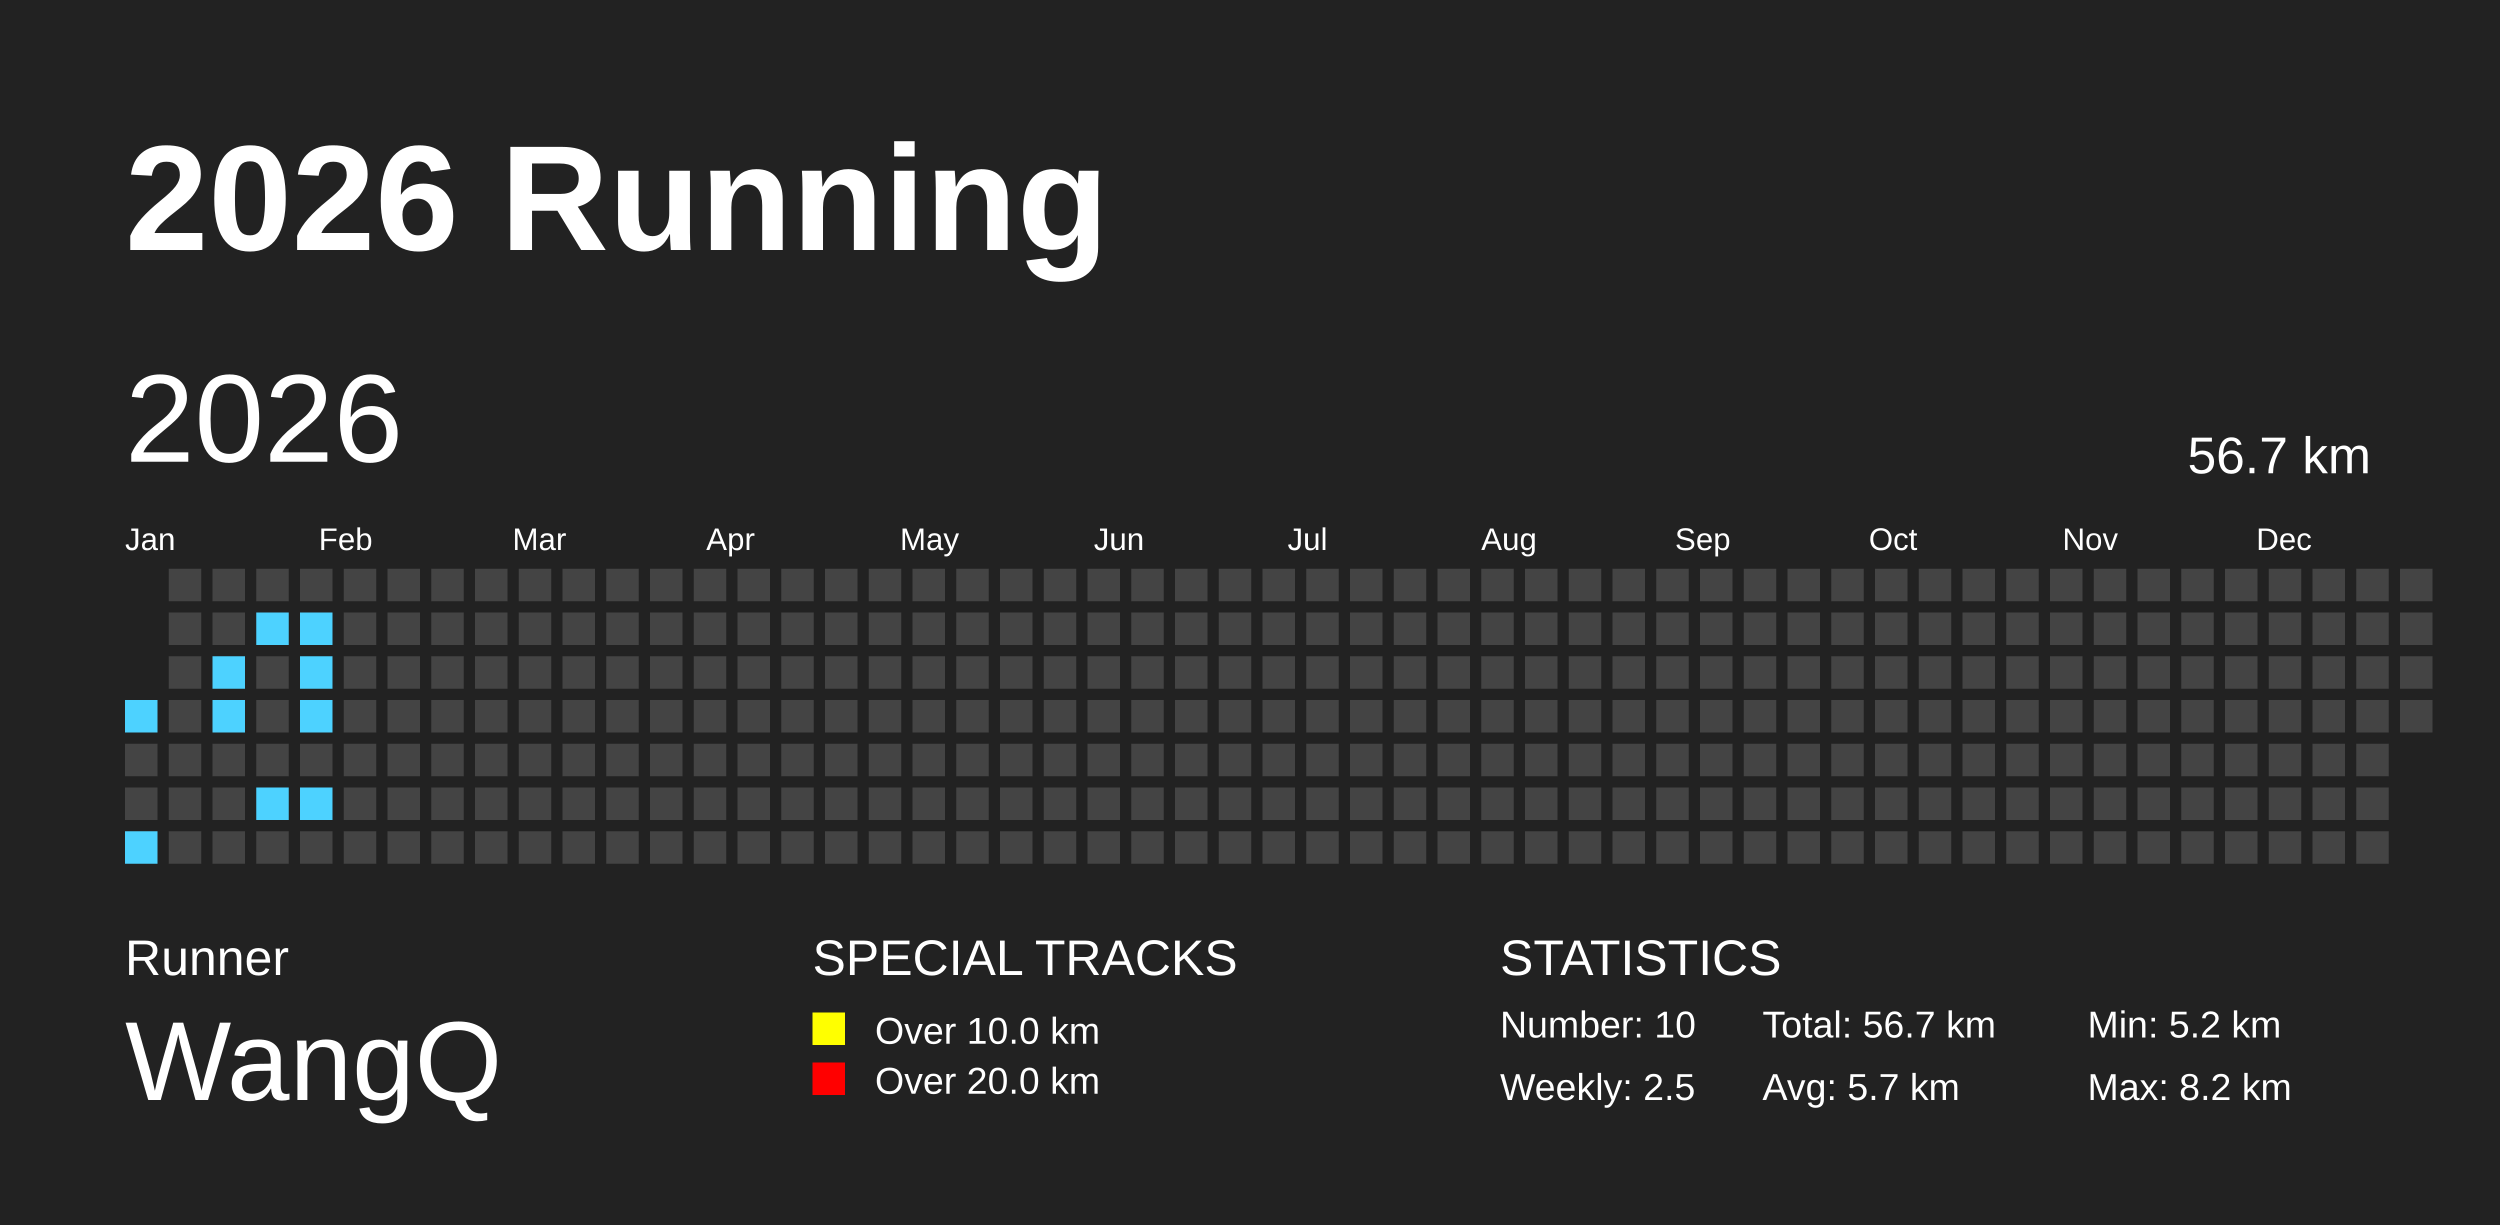
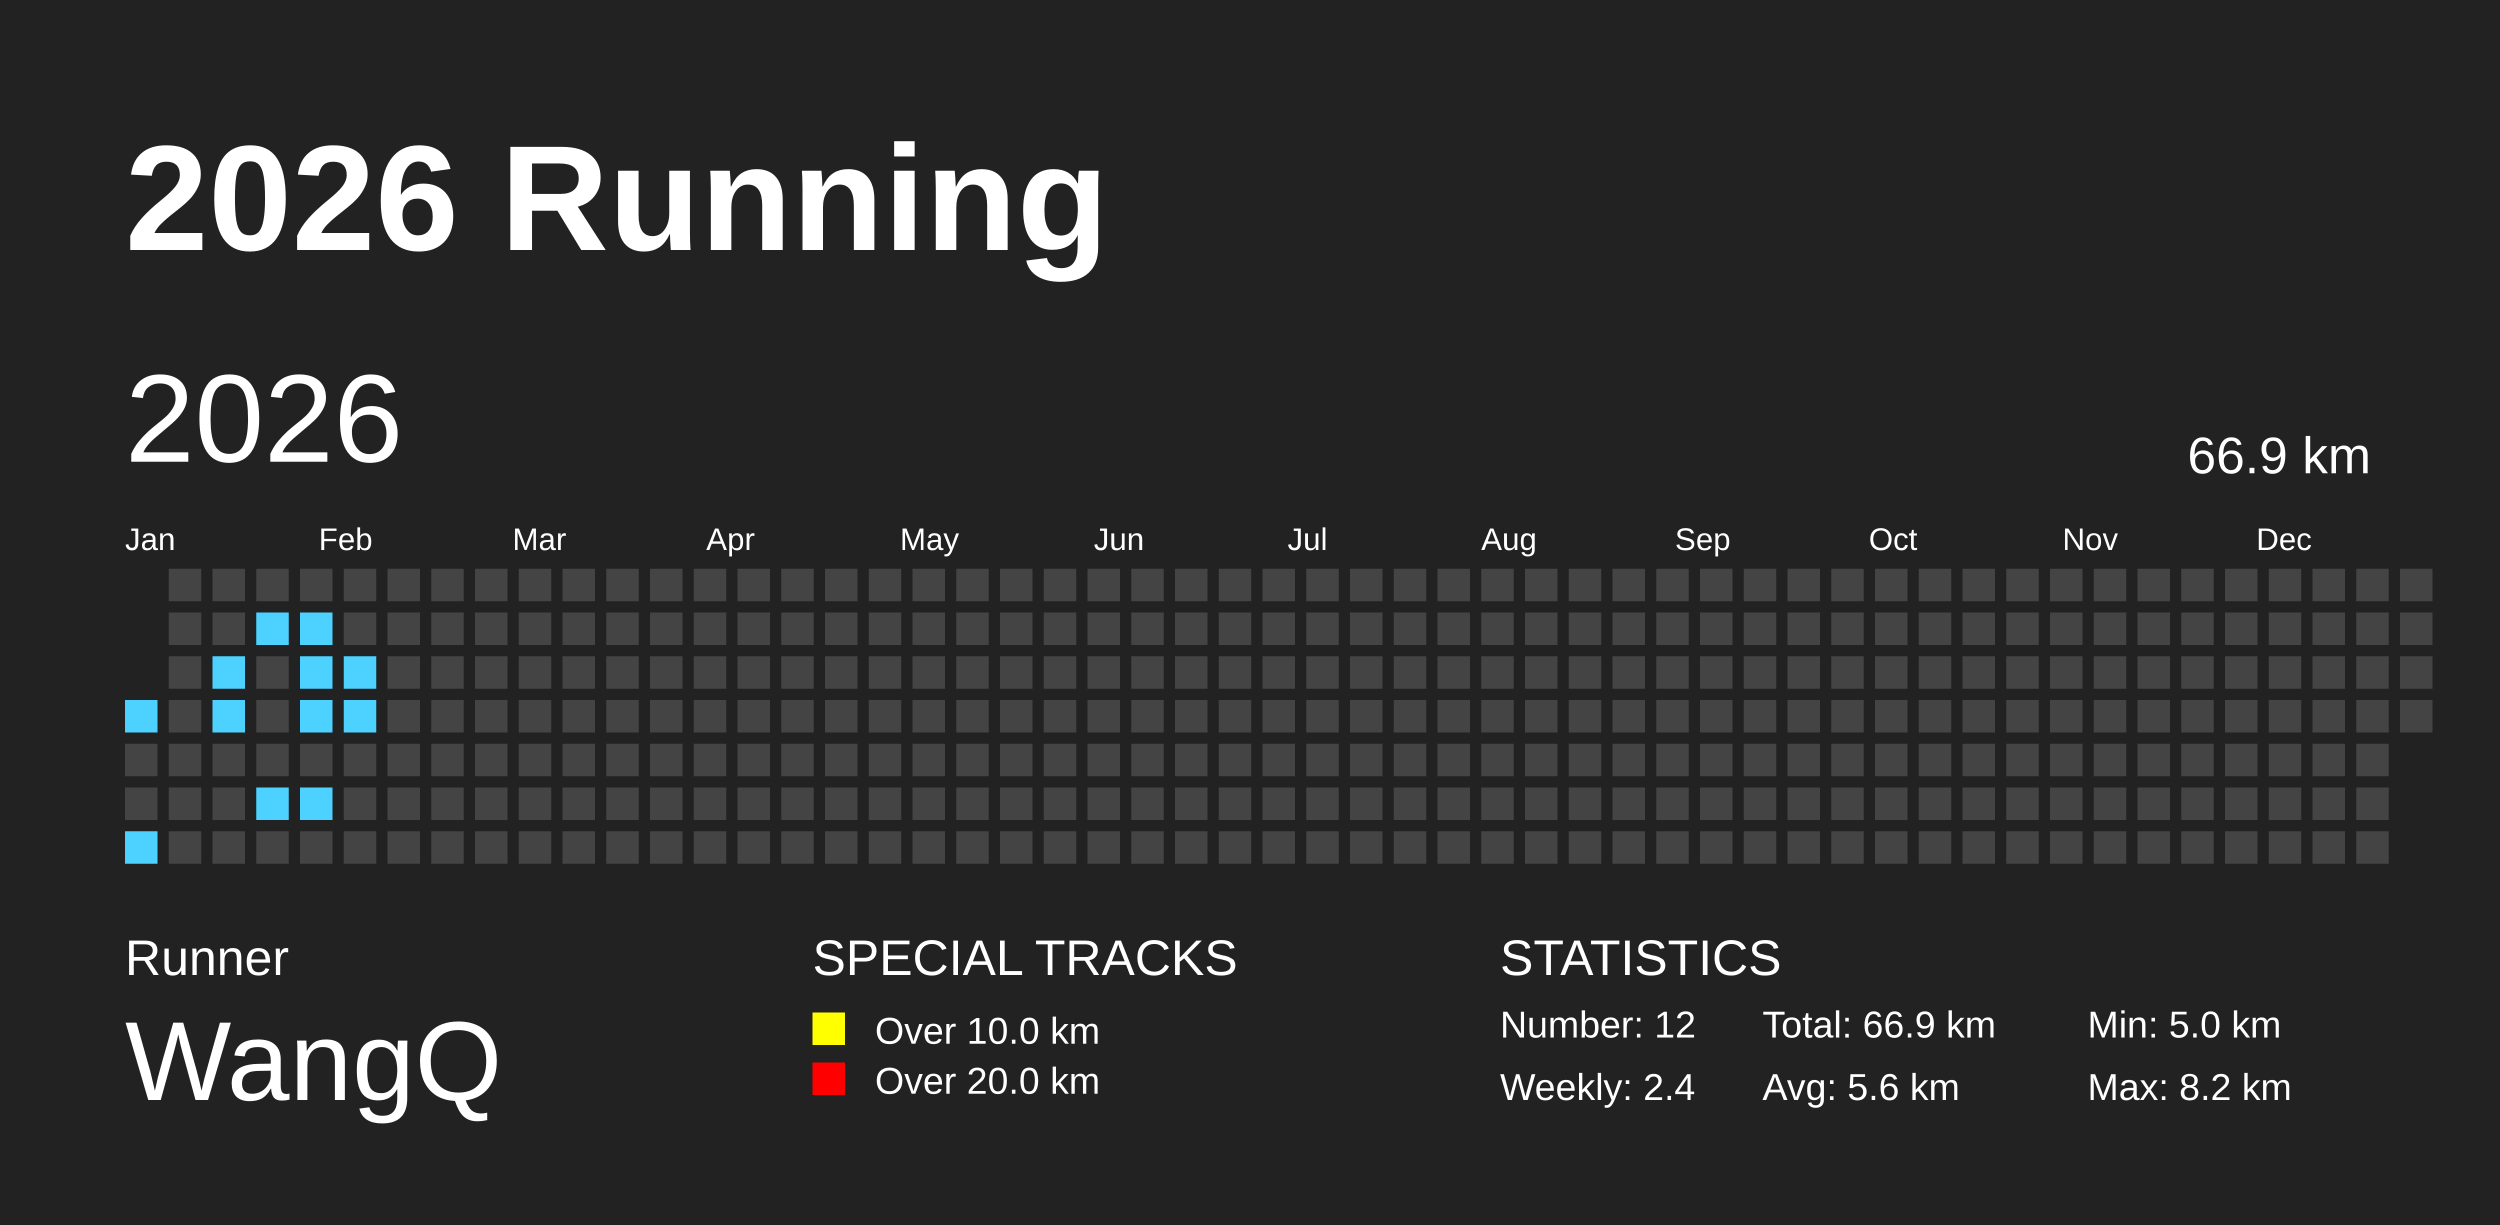
<svg xmlns="http://www.w3.org/2000/svg" baseProfile="full" height="98mm" version="1.1" viewBox="0,0,200,98" width="200mm">
  <defs />
  <rect fill="#222222" height="98" width="200" x="0" y="0" />
  <text fill="#FFFFFF" style="font-size:12px; font-family:Arial; font-weight:bold;" x="10" y="20">2026 Running</text>
  <text fill="#FFFFFF" style="font-size:4px; font-family:Arial" x="10" y="78">Runner</text>
  <text fill="#FFFFFF" style="font-size:9px; font-family:Arial" x="10" y="88">WangQ</text>
  <text fill="#FFFFFF" style="font-size:4px; font-family:Arial" x="65" y="78">SPECIAL TRACKS</text>
  <rect fill="yellow" height="2.6" width="2.6" x="65" y="81" />
  <text fill="#FFFFFF" style="font-size:3px; font-family:Arial" x="70" y="83.5">Over 10.0 km</text>
  <rect fill="red" height="2.6" width="2.6" x="65" y="85" />
  <text fill="#FFFFFF" style="font-size:3px; font-family:Arial" x="70" y="87.5">Over 20.0 km</text>
  <text fill="#FFFFFF" style="font-size:4px; font-family:Arial" x="120" y="78">STATISTICS</text>
-   <text fill="#FFFFFF" style="font-size:3px; font-family:Arial" x="120" y="83">Number: 10</text>
-   <text fill="#FFFFFF" style="font-size:3px; font-family:Arial" x="120" y="88">Weekly: 2.5</text>
-   <text fill="#FFFFFF" style="font-size:3px; font-family:Arial" x="141" y="83">Total: 56.7 km</text>
-   <text fill="#FFFFFF" style="font-size:3px; font-family:Arial" x="141" y="88">Avg: 5.7 km</text>
-   <text fill="#FFFFFF" style="font-size:3px; font-family:Arial" x="167" y="83">Min: 5.2 km</text>
+   <text fill="#FFFFFF" style="font-size:3px; font-family:Arial" x="120" y="83">Number: 12</text>
+   <text fill="#FFFFFF" style="font-size:3px; font-family:Arial" x="120" y="88">Weekly: 2.4</text>
+   <text fill="#FFFFFF" style="font-size:3px; font-family:Arial" x="141" y="83">Total: 66.9 km</text>
+   <text fill="#FFFFFF" style="font-size:3px; font-family:Arial" x="141" y="88">Avg: 5.6 km</text>
+   <text fill="#FFFFFF" style="font-size:3px; font-family:Arial" x="167" y="83">Min: 5.0 km</text>
  <text fill="#FFFFFF" style="font-size:3px; font-family:Arial" x="167" y="88">Max: 8.2 km</text>
  <text dominant-baseline="hanging" fill="#FFFFFF" style="font-size:10.0px; font-family:Arial;" x="10" y="30">2026</text>
-   <text dominant-baseline="hanging" fill="#FFFFFF" style="font-size:4.125px; font-family:Arial;" x="175" y="35">56.7 km</text>
+   <text dominant-baseline="hanging" fill="#FFFFFF" style="font-size:4.125px; font-family:Arial;" x="175" y="35">66.9 km</text>
  <text fill="#FFFFFF" style="font-size:2.5px; font-family:Arial" x="10.0" y="44">Jan</text>
  <text fill="#FFFFFF" style="font-size:2.5px; font-family:Arial" x="25.5" y="44">Feb</text>
  <text fill="#FFFFFF" style="font-size:2.5px; font-family:Arial" x="41.0" y="44">Mar</text>
  <text fill="#FFFFFF" style="font-size:2.5px; font-family:Arial" x="56.5" y="44">Apr</text>
  <text fill="#FFFFFF" style="font-size:2.5px; font-family:Arial" x="72.0" y="44">May</text>
  <text fill="#FFFFFF" style="font-size:2.5px; font-family:Arial" x="87.5" y="44">Jun</text>
  <text fill="#FFFFFF" style="font-size:2.5px; font-family:Arial" x="103.0" y="44">Jul</text>
  <text fill="#FFFFFF" style="font-size:2.5px; font-family:Arial" x="118.5" y="44">Aug</text>
  <text fill="#FFFFFF" style="font-size:2.5px; font-family:Arial" x="134.0" y="44">Sep</text>
  <text fill="#FFFFFF" style="font-size:2.5px; font-family:Arial" x="149.5" y="44">Oct</text>
  <text fill="#FFFFFF" style="font-size:2.5px; font-family:Arial" x="165.0" y="44">Nov</text>
  <text fill="#FFFFFF" style="font-size:2.5px; font-family:Arial" x="180.5" y="44">Dec</text>
  <rect fill="#4DD2FF" height="2.6" width="2.6" x="10.0" y="56.0" />
  <rect fill="#444444" height="2.6" width="2.6" x="10.0" y="59.5" />
  <rect fill="#444444" height="2.6" width="2.6" x="10.0" y="63.0" />
  <rect fill="#4DD2FF" height="2.6" width="2.6" x="10.0" y="66.5" />
  <rect fill="#444444" height="2.6" width="2.6" x="13.5" y="45.5" />
  <rect fill="#444444" height="2.6" width="2.6" x="13.5" y="49.0" />
  <rect fill="#444444" height="2.6" width="2.6" x="13.5" y="52.5" />
  <rect fill="#444444" height="2.6" width="2.6" x="13.5" y="56.0" />
  <rect fill="#444444" height="2.6" width="2.6" x="13.5" y="59.5" />
  <rect fill="#444444" height="2.6" width="2.6" x="13.5" y="63.0" />
  <rect fill="#444444" height="2.6" width="2.6" x="13.5" y="66.5" />
  <rect fill="#444444" height="2.6" width="2.6" x="17.0" y="45.5" />
  <rect fill="#444444" height="2.6" width="2.6" x="17.0" y="49.0" />
  <rect fill="#4DD2FF" height="2.6" width="2.6" x="17.0" y="52.5" />
  <rect fill="#4DD2FF" height="2.6" width="2.6" x="17.0" y="56.0" />
  <rect fill="#444444" height="2.6" width="2.6" x="17.0" y="59.5" />
  <rect fill="#444444" height="2.6" width="2.6" x="17.0" y="63.0" />
  <rect fill="#444444" height="2.6" width="2.6" x="17.0" y="66.5" />
  <rect fill="#444444" height="2.6" width="2.6" x="20.5" y="45.5" />
  <rect fill="#4DD2FF" height="2.6" width="2.6" x="20.5" y="49.0" />
  <rect fill="#444444" height="2.6" width="2.6" x="20.5" y="52.5" />
  <rect fill="#444444" height="2.6" width="2.6" x="20.5" y="56.0" />
  <rect fill="#444444" height="2.6" width="2.6" x="20.5" y="59.5" />
  <rect fill="#4DD2FF" height="2.6" width="2.6" x="20.5" y="63.0" />
  <rect fill="#444444" height="2.6" width="2.6" x="20.5" y="66.5" />
  <rect fill="#444444" height="2.6" width="2.6" x="24.0" y="45.5" />
  <rect fill="#4DD2FF" height="2.6" width="2.6" x="24.0" y="49.0" />
  <rect fill="#4DD2FF" height="2.6" width="2.6" x="24.0" y="52.5" />
  <rect fill="#4DD2FF" height="2.6" width="2.6" x="24.0" y="56.0" />
  <rect fill="#444444" height="2.6" width="2.6" x="24.0" y="59.5" />
  <rect fill="#4DD2FF" height="2.6" width="2.6" x="24.0" y="63.0" />
  <rect fill="#444444" height="2.6" width="2.6" x="24.0" y="66.5" />
  <rect fill="#444444" height="2.6" width="2.6" x="27.5" y="45.5" />
  <rect fill="#444444" height="2.6" width="2.6" x="27.5" y="49.0" />
-   <rect fill="#444444" height="2.6" width="2.6" x="27.5" y="52.5" />
-   <rect fill="#444444" height="2.6" width="2.6" x="27.5" y="56.0" />
+   <rect fill="#4DD2FF" height="2.6" width="2.6" x="27.5" y="52.5" />
+   <rect fill="#4DD2FF" height="2.6" width="2.6" x="27.5" y="56.0" />
  <rect fill="#444444" height="2.6" width="2.6" x="27.5" y="59.5" />
  <rect fill="#444444" height="2.6" width="2.6" x="27.5" y="63.0" />
  <rect fill="#444444" height="2.6" width="2.6" x="27.5" y="66.5" />
  <rect fill="#444444" height="2.6" width="2.6" x="31.0" y="45.5" />
  <rect fill="#444444" height="2.6" width="2.6" x="31.0" y="49.0" />
  <rect fill="#444444" height="2.6" width="2.6" x="31.0" y="52.5" />
  <rect fill="#444444" height="2.6" width="2.6" x="31.0" y="56.0" />
  <rect fill="#444444" height="2.6" width="2.6" x="31.0" y="59.5" />
  <rect fill="#444444" height="2.6" width="2.6" x="31.0" y="63.0" />
  <rect fill="#444444" height="2.6" width="2.6" x="31.0" y="66.5" />
  <rect fill="#444444" height="2.6" width="2.6" x="34.5" y="45.5" />
  <rect fill="#444444" height="2.6" width="2.6" x="34.5" y="49.0" />
  <rect fill="#444444" height="2.6" width="2.6" x="34.5" y="52.5" />
  <rect fill="#444444" height="2.6" width="2.6" x="34.5" y="56.0" />
  <rect fill="#444444" height="2.6" width="2.6" x="34.5" y="59.5" />
  <rect fill="#444444" height="2.6" width="2.6" x="34.5" y="63.0" />
  <rect fill="#444444" height="2.6" width="2.6" x="34.5" y="66.5" />
  <rect fill="#444444" height="2.6" width="2.6" x="38.0" y="45.5" />
  <rect fill="#444444" height="2.6" width="2.6" x="38.0" y="49.0" />
  <rect fill="#444444" height="2.6" width="2.6" x="38.0" y="52.5" />
  <rect fill="#444444" height="2.6" width="2.6" x="38.0" y="56.0" />
  <rect fill="#444444" height="2.6" width="2.6" x="38.0" y="59.5" />
  <rect fill="#444444" height="2.6" width="2.6" x="38.0" y="63.0" />
  <rect fill="#444444" height="2.6" width="2.6" x="38.0" y="66.5" />
  <rect fill="#444444" height="2.6" width="2.6" x="41.5" y="45.5" />
  <rect fill="#444444" height="2.6" width="2.6" x="41.5" y="49.0" />
  <rect fill="#444444" height="2.6" width="2.6" x="41.5" y="52.5" />
  <rect fill="#444444" height="2.6" width="2.6" x="41.5" y="56.0" />
  <rect fill="#444444" height="2.6" width="2.6" x="41.5" y="59.5" />
  <rect fill="#444444" height="2.6" width="2.6" x="41.5" y="63.0" />
  <rect fill="#444444" height="2.6" width="2.6" x="41.5" y="66.5" />
  <rect fill="#444444" height="2.6" width="2.6" x="45.0" y="45.5" />
  <rect fill="#444444" height="2.6" width="2.6" x="45.0" y="49.0" />
  <rect fill="#444444" height="2.6" width="2.6" x="45.0" y="52.5" />
  <rect fill="#444444" height="2.6" width="2.6" x="45.0" y="56.0" />
  <rect fill="#444444" height="2.6" width="2.6" x="45.0" y="59.5" />
  <rect fill="#444444" height="2.6" width="2.6" x="45.0" y="63.0" />
  <rect fill="#444444" height="2.6" width="2.6" x="45.0" y="66.5" />
  <rect fill="#444444" height="2.6" width="2.6" x="48.5" y="45.5" />
  <rect fill="#444444" height="2.6" width="2.6" x="48.5" y="49.0" />
  <rect fill="#444444" height="2.6" width="2.6" x="48.5" y="52.5" />
  <rect fill="#444444" height="2.6" width="2.6" x="48.5" y="56.0" />
  <rect fill="#444444" height="2.6" width="2.6" x="48.5" y="59.5" />
  <rect fill="#444444" height="2.6" width="2.6" x="48.5" y="63.0" />
  <rect fill="#444444" height="2.6" width="2.6" x="48.5" y="66.5" />
  <rect fill="#444444" height="2.6" width="2.6" x="52.0" y="45.5" />
  <rect fill="#444444" height="2.6" width="2.6" x="52.0" y="49.0" />
  <rect fill="#444444" height="2.6" width="2.6" x="52.0" y="52.5" />
  <rect fill="#444444" height="2.6" width="2.6" x="52.0" y="56.0" />
  <rect fill="#444444" height="2.6" width="2.6" x="52.0" y="59.5" />
  <rect fill="#444444" height="2.6" width="2.6" x="52.0" y="63.0" />
  <rect fill="#444444" height="2.6" width="2.6" x="52.0" y="66.5" />
  <rect fill="#444444" height="2.6" width="2.6" x="55.5" y="45.5" />
  <rect fill="#444444" height="2.6" width="2.6" x="55.5" y="49.0" />
  <rect fill="#444444" height="2.6" width="2.6" x="55.5" y="52.5" />
  <rect fill="#444444" height="2.6" width="2.6" x="55.5" y="56.0" />
  <rect fill="#444444" height="2.6" width="2.6" x="55.5" y="59.5" />
  <rect fill="#444444" height="2.6" width="2.6" x="55.5" y="63.0" />
  <rect fill="#444444" height="2.6" width="2.6" x="55.5" y="66.5" />
  <rect fill="#444444" height="2.6" width="2.6" x="59.0" y="45.5" />
  <rect fill="#444444" height="2.6" width="2.6" x="59.0" y="49.0" />
  <rect fill="#444444" height="2.6" width="2.6" x="59.0" y="52.5" />
  <rect fill="#444444" height="2.6" width="2.6" x="59.0" y="56.0" />
  <rect fill="#444444" height="2.6" width="2.6" x="59.0" y="59.5" />
  <rect fill="#444444" height="2.6" width="2.6" x="59.0" y="63.0" />
  <rect fill="#444444" height="2.6" width="2.6" x="59.0" y="66.5" />
  <rect fill="#444444" height="2.6" width="2.6" x="62.5" y="45.5" />
  <rect fill="#444444" height="2.6" width="2.6" x="62.5" y="49.0" />
  <rect fill="#444444" height="2.6" width="2.6" x="62.5" y="52.5" />
  <rect fill="#444444" height="2.6" width="2.6" x="62.5" y="56.0" />
  <rect fill="#444444" height="2.6" width="2.6" x="62.5" y="59.5" />
  <rect fill="#444444" height="2.6" width="2.6" x="62.5" y="63.0" />
  <rect fill="#444444" height="2.6" width="2.6" x="62.5" y="66.5" />
  <rect fill="#444444" height="2.6" width="2.6" x="66.0" y="45.5" />
  <rect fill="#444444" height="2.6" width="2.6" x="66.0" y="49.0" />
  <rect fill="#444444" height="2.6" width="2.6" x="66.0" y="52.5" />
  <rect fill="#444444" height="2.6" width="2.6" x="66.0" y="56.0" />
  <rect fill="#444444" height="2.6" width="2.6" x="66.0" y="59.5" />
  <rect fill="#444444" height="2.6" width="2.6" x="66.0" y="63.0" />
  <rect fill="#444444" height="2.6" width="2.6" x="66.0" y="66.5" />
  <rect fill="#444444" height="2.6" width="2.6" x="69.5" y="45.5" />
  <rect fill="#444444" height="2.6" width="2.6" x="69.5" y="49.0" />
  <rect fill="#444444" height="2.6" width="2.6" x="69.5" y="52.5" />
  <rect fill="#444444" height="2.6" width="2.6" x="69.5" y="56.0" />
  <rect fill="#444444" height="2.6" width="2.6" x="69.5" y="59.5" />
  <rect fill="#444444" height="2.6" width="2.6" x="69.5" y="63.0" />
  <rect fill="#444444" height="2.6" width="2.6" x="69.5" y="66.5" />
  <rect fill="#444444" height="2.6" width="2.6" x="73.0" y="45.5" />
  <rect fill="#444444" height="2.6" width="2.6" x="73.0" y="49.0" />
  <rect fill="#444444" height="2.6" width="2.6" x="73.0" y="52.5" />
  <rect fill="#444444" height="2.6" width="2.6" x="73.0" y="56.0" />
  <rect fill="#444444" height="2.6" width="2.6" x="73.0" y="59.5" />
  <rect fill="#444444" height="2.6" width="2.6" x="73.0" y="63.0" />
  <rect fill="#444444" height="2.6" width="2.6" x="73.0" y="66.5" />
  <rect fill="#444444" height="2.6" width="2.6" x="76.5" y="45.5" />
  <rect fill="#444444" height="2.6" width="2.6" x="76.5" y="49.0" />
  <rect fill="#444444" height="2.6" width="2.6" x="76.5" y="52.5" />
  <rect fill="#444444" height="2.6" width="2.6" x="76.5" y="56.0" />
  <rect fill="#444444" height="2.6" width="2.6" x="76.5" y="59.5" />
  <rect fill="#444444" height="2.6" width="2.6" x="76.5" y="63.0" />
  <rect fill="#444444" height="2.6" width="2.6" x="76.5" y="66.5" />
  <rect fill="#444444" height="2.6" width="2.6" x="80.0" y="45.5" />
  <rect fill="#444444" height="2.6" width="2.6" x="80.0" y="49.0" />
  <rect fill="#444444" height="2.6" width="2.6" x="80.0" y="52.5" />
  <rect fill="#444444" height="2.6" width="2.6" x="80.0" y="56.0" />
  <rect fill="#444444" height="2.6" width="2.6" x="80.0" y="59.5" />
  <rect fill="#444444" height="2.6" width="2.6" x="80.0" y="63.0" />
  <rect fill="#444444" height="2.6" width="2.6" x="80.0" y="66.5" />
  <rect fill="#444444" height="2.6" width="2.6" x="83.5" y="45.5" />
  <rect fill="#444444" height="2.6" width="2.6" x="83.5" y="49.0" />
  <rect fill="#444444" height="2.6" width="2.6" x="83.5" y="52.5" />
  <rect fill="#444444" height="2.6" width="2.6" x="83.5" y="56.0" />
  <rect fill="#444444" height="2.6" width="2.6" x="83.5" y="59.5" />
  <rect fill="#444444" height="2.6" width="2.6" x="83.5" y="63.0" />
  <rect fill="#444444" height="2.6" width="2.6" x="83.5" y="66.5" />
  <rect fill="#444444" height="2.6" width="2.6" x="87.0" y="45.5" />
  <rect fill="#444444" height="2.6" width="2.6" x="87.0" y="49.0" />
  <rect fill="#444444" height="2.6" width="2.6" x="87.0" y="52.5" />
  <rect fill="#444444" height="2.6" width="2.6" x="87.0" y="56.0" />
  <rect fill="#444444" height="2.6" width="2.6" x="87.0" y="59.5" />
  <rect fill="#444444" height="2.6" width="2.6" x="87.0" y="63.0" />
  <rect fill="#444444" height="2.6" width="2.6" x="87.0" y="66.5" />
  <rect fill="#444444" height="2.6" width="2.6" x="90.5" y="45.5" />
  <rect fill="#444444" height="2.6" width="2.6" x="90.5" y="49.0" />
  <rect fill="#444444" height="2.6" width="2.6" x="90.5" y="52.5" />
  <rect fill="#444444" height="2.6" width="2.6" x="90.5" y="56.0" />
  <rect fill="#444444" height="2.6" width="2.6" x="90.5" y="59.5" />
  <rect fill="#444444" height="2.6" width="2.6" x="90.5" y="63.0" />
  <rect fill="#444444" height="2.6" width="2.6" x="90.5" y="66.5" />
  <rect fill="#444444" height="2.6" width="2.6" x="94.0" y="45.5" />
  <rect fill="#444444" height="2.6" width="2.6" x="94.0" y="49.0" />
  <rect fill="#444444" height="2.6" width="2.6" x="94.0" y="52.5" />
  <rect fill="#444444" height="2.6" width="2.6" x="94.0" y="56.0" />
  <rect fill="#444444" height="2.6" width="2.6" x="94.0" y="59.5" />
  <rect fill="#444444" height="2.6" width="2.6" x="94.0" y="63.0" />
  <rect fill="#444444" height="2.6" width="2.6" x="94.0" y="66.5" />
  <rect fill="#444444" height="2.6" width="2.6" x="97.5" y="45.5" />
  <rect fill="#444444" height="2.6" width="2.6" x="97.5" y="49.0" />
  <rect fill="#444444" height="2.6" width="2.6" x="97.5" y="52.5" />
  <rect fill="#444444" height="2.6" width="2.6" x="97.5" y="56.0" />
  <rect fill="#444444" height="2.6" width="2.6" x="97.5" y="59.5" />
  <rect fill="#444444" height="2.6" width="2.6" x="97.5" y="63.0" />
  <rect fill="#444444" height="2.6" width="2.6" x="97.5" y="66.5" />
  <rect fill="#444444" height="2.6" width="2.6" x="101.0" y="45.5" />
  <rect fill="#444444" height="2.6" width="2.6" x="101.0" y="49.0" />
  <rect fill="#444444" height="2.6" width="2.6" x="101.0" y="52.5" />
  <rect fill="#444444" height="2.6" width="2.6" x="101.0" y="56.0" />
  <rect fill="#444444" height="2.6" width="2.6" x="101.0" y="59.5" />
  <rect fill="#444444" height="2.6" width="2.6" x="101.0" y="63.0" />
  <rect fill="#444444" height="2.6" width="2.6" x="101.0" y="66.5" />
  <rect fill="#444444" height="2.6" width="2.6" x="104.5" y="45.5" />
  <rect fill="#444444" height="2.6" width="2.6" x="104.5" y="49.0" />
  <rect fill="#444444" height="2.6" width="2.6" x="104.5" y="52.5" />
  <rect fill="#444444" height="2.6" width="2.6" x="104.5" y="56.0" />
  <rect fill="#444444" height="2.6" width="2.6" x="104.5" y="59.5" />
  <rect fill="#444444" height="2.6" width="2.6" x="104.5" y="63.0" />
  <rect fill="#444444" height="2.6" width="2.6" x="104.5" y="66.5" />
  <rect fill="#444444" height="2.6" width="2.6" x="108.0" y="45.5" />
  <rect fill="#444444" height="2.6" width="2.6" x="108.0" y="49.0" />
  <rect fill="#444444" height="2.6" width="2.6" x="108.0" y="52.5" />
  <rect fill="#444444" height="2.6" width="2.6" x="108.0" y="56.0" />
  <rect fill="#444444" height="2.6" width="2.6" x="108.0" y="59.5" />
  <rect fill="#444444" height="2.6" width="2.6" x="108.0" y="63.0" />
  <rect fill="#444444" height="2.6" width="2.6" x="108.0" y="66.5" />
  <rect fill="#444444" height="2.6" width="2.6" x="111.5" y="45.5" />
  <rect fill="#444444" height="2.6" width="2.6" x="111.5" y="49.0" />
  <rect fill="#444444" height="2.6" width="2.6" x="111.5" y="52.5" />
  <rect fill="#444444" height="2.6" width="2.6" x="111.5" y="56.0" />
  <rect fill="#444444" height="2.6" width="2.6" x="111.5" y="59.5" />
  <rect fill="#444444" height="2.6" width="2.6" x="111.5" y="63.0" />
  <rect fill="#444444" height="2.6" width="2.6" x="111.5" y="66.5" />
  <rect fill="#444444" height="2.6" width="2.6" x="115.0" y="45.5" />
  <rect fill="#444444" height="2.6" width="2.6" x="115.0" y="49.0" />
  <rect fill="#444444" height="2.6" width="2.6" x="115.0" y="52.5" />
  <rect fill="#444444" height="2.6" width="2.6" x="115.0" y="56.0" />
  <rect fill="#444444" height="2.6" width="2.6" x="115.0" y="59.5" />
  <rect fill="#444444" height="2.6" width="2.6" x="115.0" y="63.0" />
  <rect fill="#444444" height="2.6" width="2.6" x="115.0" y="66.5" />
  <rect fill="#444444" height="2.6" width="2.6" x="118.5" y="45.5" />
  <rect fill="#444444" height="2.6" width="2.6" x="118.5" y="49.0" />
  <rect fill="#444444" height="2.6" width="2.6" x="118.5" y="52.5" />
  <rect fill="#444444" height="2.6" width="2.6" x="118.5" y="56.0" />
  <rect fill="#444444" height="2.6" width="2.6" x="118.5" y="59.5" />
  <rect fill="#444444" height="2.6" width="2.6" x="118.5" y="63.0" />
  <rect fill="#444444" height="2.6" width="2.6" x="118.5" y="66.5" />
  <rect fill="#444444" height="2.6" width="2.6" x="122.0" y="45.5" />
  <rect fill="#444444" height="2.6" width="2.6" x="122.0" y="49.0" />
  <rect fill="#444444" height="2.6" width="2.6" x="122.0" y="52.5" />
  <rect fill="#444444" height="2.6" width="2.6" x="122.0" y="56.0" />
  <rect fill="#444444" height="2.6" width="2.6" x="122.0" y="59.5" />
  <rect fill="#444444" height="2.6" width="2.6" x="122.0" y="63.0" />
  <rect fill="#444444" height="2.6" width="2.6" x="122.0" y="66.5" />
  <rect fill="#444444" height="2.6" width="2.6" x="125.5" y="45.5" />
  <rect fill="#444444" height="2.6" width="2.6" x="125.5" y="49.0" />
  <rect fill="#444444" height="2.6" width="2.6" x="125.5" y="52.5" />
  <rect fill="#444444" height="2.6" width="2.6" x="125.5" y="56.0" />
  <rect fill="#444444" height="2.6" width="2.6" x="125.5" y="59.5" />
  <rect fill="#444444" height="2.6" width="2.6" x="125.5" y="63.0" />
  <rect fill="#444444" height="2.6" width="2.6" x="125.5" y="66.5" />
  <rect fill="#444444" height="2.6" width="2.6" x="129.0" y="45.5" />
  <rect fill="#444444" height="2.6" width="2.6" x="129.0" y="49.0" />
  <rect fill="#444444" height="2.6" width="2.6" x="129.0" y="52.5" />
  <rect fill="#444444" height="2.6" width="2.6" x="129.0" y="56.0" />
  <rect fill="#444444" height="2.6" width="2.6" x="129.0" y="59.5" />
  <rect fill="#444444" height="2.6" width="2.6" x="129.0" y="63.0" />
  <rect fill="#444444" height="2.6" width="2.6" x="129.0" y="66.5" />
  <rect fill="#444444" height="2.6" width="2.6" x="132.5" y="45.5" />
  <rect fill="#444444" height="2.6" width="2.6" x="132.5" y="49.0" />
  <rect fill="#444444" height="2.6" width="2.6" x="132.5" y="52.5" />
  <rect fill="#444444" height="2.6" width="2.6" x="132.5" y="56.0" />
  <rect fill="#444444" height="2.6" width="2.6" x="132.5" y="59.5" />
  <rect fill="#444444" height="2.6" width="2.6" x="132.5" y="63.0" />
  <rect fill="#444444" height="2.6" width="2.6" x="132.5" y="66.5" />
  <rect fill="#444444" height="2.6" width="2.6" x="136.0" y="45.5" />
  <rect fill="#444444" height="2.6" width="2.6" x="136.0" y="49.0" />
  <rect fill="#444444" height="2.6" width="2.6" x="136.0" y="52.5" />
  <rect fill="#444444" height="2.6" width="2.6" x="136.0" y="56.0" />
  <rect fill="#444444" height="2.6" width="2.6" x="136.0" y="59.5" />
  <rect fill="#444444" height="2.6" width="2.6" x="136.0" y="63.0" />
  <rect fill="#444444" height="2.6" width="2.6" x="136.0" y="66.5" />
  <rect fill="#444444" height="2.6" width="2.6" x="139.5" y="45.5" />
  <rect fill="#444444" height="2.6" width="2.6" x="139.5" y="49.0" />
  <rect fill="#444444" height="2.6" width="2.6" x="139.5" y="52.5" />
  <rect fill="#444444" height="2.6" width="2.6" x="139.5" y="56.0" />
  <rect fill="#444444" height="2.6" width="2.6" x="139.5" y="59.5" />
  <rect fill="#444444" height="2.6" width="2.6" x="139.5" y="63.0" />
  <rect fill="#444444" height="2.6" width="2.6" x="139.5" y="66.5" />
  <rect fill="#444444" height="2.6" width="2.6" x="143.0" y="45.5" />
  <rect fill="#444444" height="2.6" width="2.6" x="143.0" y="49.0" />
  <rect fill="#444444" height="2.6" width="2.6" x="143.0" y="52.5" />
  <rect fill="#444444" height="2.6" width="2.6" x="143.0" y="56.0" />
  <rect fill="#444444" height="2.6" width="2.6" x="143.0" y="59.5" />
  <rect fill="#444444" height="2.6" width="2.6" x="143.0" y="63.0" />
  <rect fill="#444444" height="2.6" width="2.6" x="143.0" y="66.5" />
  <rect fill="#444444" height="2.6" width="2.6" x="146.5" y="45.5" />
  <rect fill="#444444" height="2.6" width="2.6" x="146.5" y="49.0" />
  <rect fill="#444444" height="2.6" width="2.6" x="146.5" y="52.5" />
  <rect fill="#444444" height="2.6" width="2.6" x="146.5" y="56.0" />
  <rect fill="#444444" height="2.6" width="2.6" x="146.5" y="59.5" />
  <rect fill="#444444" height="2.6" width="2.6" x="146.5" y="63.0" />
  <rect fill="#444444" height="2.6" width="2.6" x="146.5" y="66.5" />
  <rect fill="#444444" height="2.6" width="2.6" x="150.0" y="45.5" />
  <rect fill="#444444" height="2.6" width="2.6" x="150.0" y="49.0" />
  <rect fill="#444444" height="2.6" width="2.6" x="150.0" y="52.5" />
  <rect fill="#444444" height="2.6" width="2.6" x="150.0" y="56.0" />
  <rect fill="#444444" height="2.6" width="2.6" x="150.0" y="59.5" />
  <rect fill="#444444" height="2.6" width="2.6" x="150.0" y="63.0" />
  <rect fill="#444444" height="2.6" width="2.6" x="150.0" y="66.5" />
  <rect fill="#444444" height="2.6" width="2.6" x="153.5" y="45.5" />
  <rect fill="#444444" height="2.6" width="2.6" x="153.5" y="49.0" />
  <rect fill="#444444" height="2.6" width="2.6" x="153.5" y="52.5" />
  <rect fill="#444444" height="2.6" width="2.6" x="153.5" y="56.0" />
  <rect fill="#444444" height="2.6" width="2.6" x="153.5" y="59.5" />
  <rect fill="#444444" height="2.6" width="2.6" x="153.5" y="63.0" />
  <rect fill="#444444" height="2.6" width="2.6" x="153.5" y="66.5" />
  <rect fill="#444444" height="2.6" width="2.6" x="157.0" y="45.5" />
  <rect fill="#444444" height="2.6" width="2.6" x="157.0" y="49.0" />
  <rect fill="#444444" height="2.6" width="2.6" x="157.0" y="52.5" />
  <rect fill="#444444" height="2.6" width="2.6" x="157.0" y="56.0" />
  <rect fill="#444444" height="2.6" width="2.6" x="157.0" y="59.5" />
  <rect fill="#444444" height="2.6" width="2.6" x="157.0" y="63.0" />
  <rect fill="#444444" height="2.6" width="2.6" x="157.0" y="66.5" />
  <rect fill="#444444" height="2.6" width="2.6" x="160.5" y="45.5" />
  <rect fill="#444444" height="2.6" width="2.6" x="160.5" y="49.0" />
  <rect fill="#444444" height="2.6" width="2.6" x="160.5" y="52.5" />
  <rect fill="#444444" height="2.6" width="2.6" x="160.5" y="56.0" />
  <rect fill="#444444" height="2.6" width="2.6" x="160.5" y="59.5" />
  <rect fill="#444444" height="2.6" width="2.6" x="160.5" y="63.0" />
  <rect fill="#444444" height="2.6" width="2.6" x="160.5" y="66.5" />
  <rect fill="#444444" height="2.6" width="2.6" x="164.0" y="45.5" />
  <rect fill="#444444" height="2.6" width="2.6" x="164.0" y="49.0" />
  <rect fill="#444444" height="2.6" width="2.6" x="164.0" y="52.5" />
  <rect fill="#444444" height="2.6" width="2.6" x="164.0" y="56.0" />
  <rect fill="#444444" height="2.6" width="2.6" x="164.0" y="59.5" />
  <rect fill="#444444" height="2.6" width="2.6" x="164.0" y="63.0" />
  <rect fill="#444444" height="2.6" width="2.6" x="164.0" y="66.5" />
  <rect fill="#444444" height="2.6" width="2.6" x="167.5" y="45.5" />
  <rect fill="#444444" height="2.6" width="2.6" x="167.5" y="49.0" />
  <rect fill="#444444" height="2.6" width="2.6" x="167.5" y="52.5" />
  <rect fill="#444444" height="2.6" width="2.6" x="167.5" y="56.0" />
  <rect fill="#444444" height="2.6" width="2.6" x="167.5" y="59.5" />
  <rect fill="#444444" height="2.6" width="2.6" x="167.5" y="63.0" />
  <rect fill="#444444" height="2.6" width="2.6" x="167.5" y="66.5" />
  <rect fill="#444444" height="2.6" width="2.6" x="171.0" y="45.5" />
  <rect fill="#444444" height="2.6" width="2.6" x="171.0" y="49.0" />
  <rect fill="#444444" height="2.6" width="2.6" x="171.0" y="52.5" />
  <rect fill="#444444" height="2.6" width="2.6" x="171.0" y="56.0" />
  <rect fill="#444444" height="2.6" width="2.6" x="171.0" y="59.5" />
  <rect fill="#444444" height="2.6" width="2.6" x="171.0" y="63.0" />
  <rect fill="#444444" height="2.6" width="2.6" x="171.0" y="66.5" />
  <rect fill="#444444" height="2.6" width="2.6" x="174.5" y="45.5" />
  <rect fill="#444444" height="2.6" width="2.6" x="174.5" y="49.0" />
  <rect fill="#444444" height="2.6" width="2.6" x="174.5" y="52.5" />
  <rect fill="#444444" height="2.6" width="2.6" x="174.5" y="56.0" />
  <rect fill="#444444" height="2.6" width="2.6" x="174.5" y="59.5" />
  <rect fill="#444444" height="2.6" width="2.6" x="174.5" y="63.0" />
  <rect fill="#444444" height="2.6" width="2.6" x="174.5" y="66.5" />
  <rect fill="#444444" height="2.6" width="2.6" x="178.0" y="45.5" />
  <rect fill="#444444" height="2.6" width="2.6" x="178.0" y="49.0" />
  <rect fill="#444444" height="2.6" width="2.6" x="178.0" y="52.5" />
  <rect fill="#444444" height="2.6" width="2.6" x="178.0" y="56.0" />
  <rect fill="#444444" height="2.6" width="2.6" x="178.0" y="59.5" />
  <rect fill="#444444" height="2.6" width="2.6" x="178.0" y="63.0" />
  <rect fill="#444444" height="2.6" width="2.6" x="178.0" y="66.5" />
  <rect fill="#444444" height="2.6" width="2.6" x="181.5" y="45.5" />
  <rect fill="#444444" height="2.6" width="2.6" x="181.5" y="49.0" />
  <rect fill="#444444" height="2.6" width="2.6" x="181.5" y="52.5" />
  <rect fill="#444444" height="2.6" width="2.6" x="181.5" y="56.0" />
  <rect fill="#444444" height="2.6" width="2.6" x="181.5" y="59.5" />
  <rect fill="#444444" height="2.6" width="2.6" x="181.5" y="63.0" />
  <rect fill="#444444" height="2.6" width="2.6" x="181.5" y="66.5" />
  <rect fill="#444444" height="2.6" width="2.6" x="185.0" y="45.5" />
  <rect fill="#444444" height="2.6" width="2.6" x="185.0" y="49.0" />
  <rect fill="#444444" height="2.6" width="2.6" x="185.0" y="52.5" />
  <rect fill="#444444" height="2.6" width="2.6" x="185.0" y="56.0" />
  <rect fill="#444444" height="2.6" width="2.6" x="185.0" y="59.5" />
  <rect fill="#444444" height="2.6" width="2.6" x="185.0" y="63.0" />
  <rect fill="#444444" height="2.6" width="2.6" x="185.0" y="66.5" />
  <rect fill="#444444" height="2.6" width="2.6" x="188.5" y="45.5" />
  <rect fill="#444444" height="2.6" width="2.6" x="188.5" y="49.0" />
  <rect fill="#444444" height="2.6" width="2.6" x="188.5" y="52.5" />
  <rect fill="#444444" height="2.6" width="2.6" x="188.5" y="56.0" />
  <rect fill="#444444" height="2.6" width="2.6" x="188.5" y="59.5" />
  <rect fill="#444444" height="2.6" width="2.6" x="188.5" y="63.0" />
  <rect fill="#444444" height="2.6" width="2.6" x="188.5" y="66.5" />
  <rect fill="#444444" height="2.6" width="2.6" x="192.0" y="45.5" />
  <rect fill="#444444" height="2.6" width="2.6" x="192.0" y="49.0" />
  <rect fill="#444444" height="2.6" width="2.6" x="192.0" y="52.5" />
  <rect fill="#444444" height="2.6" width="2.6" x="192.0" y="56.0" />
</svg>
